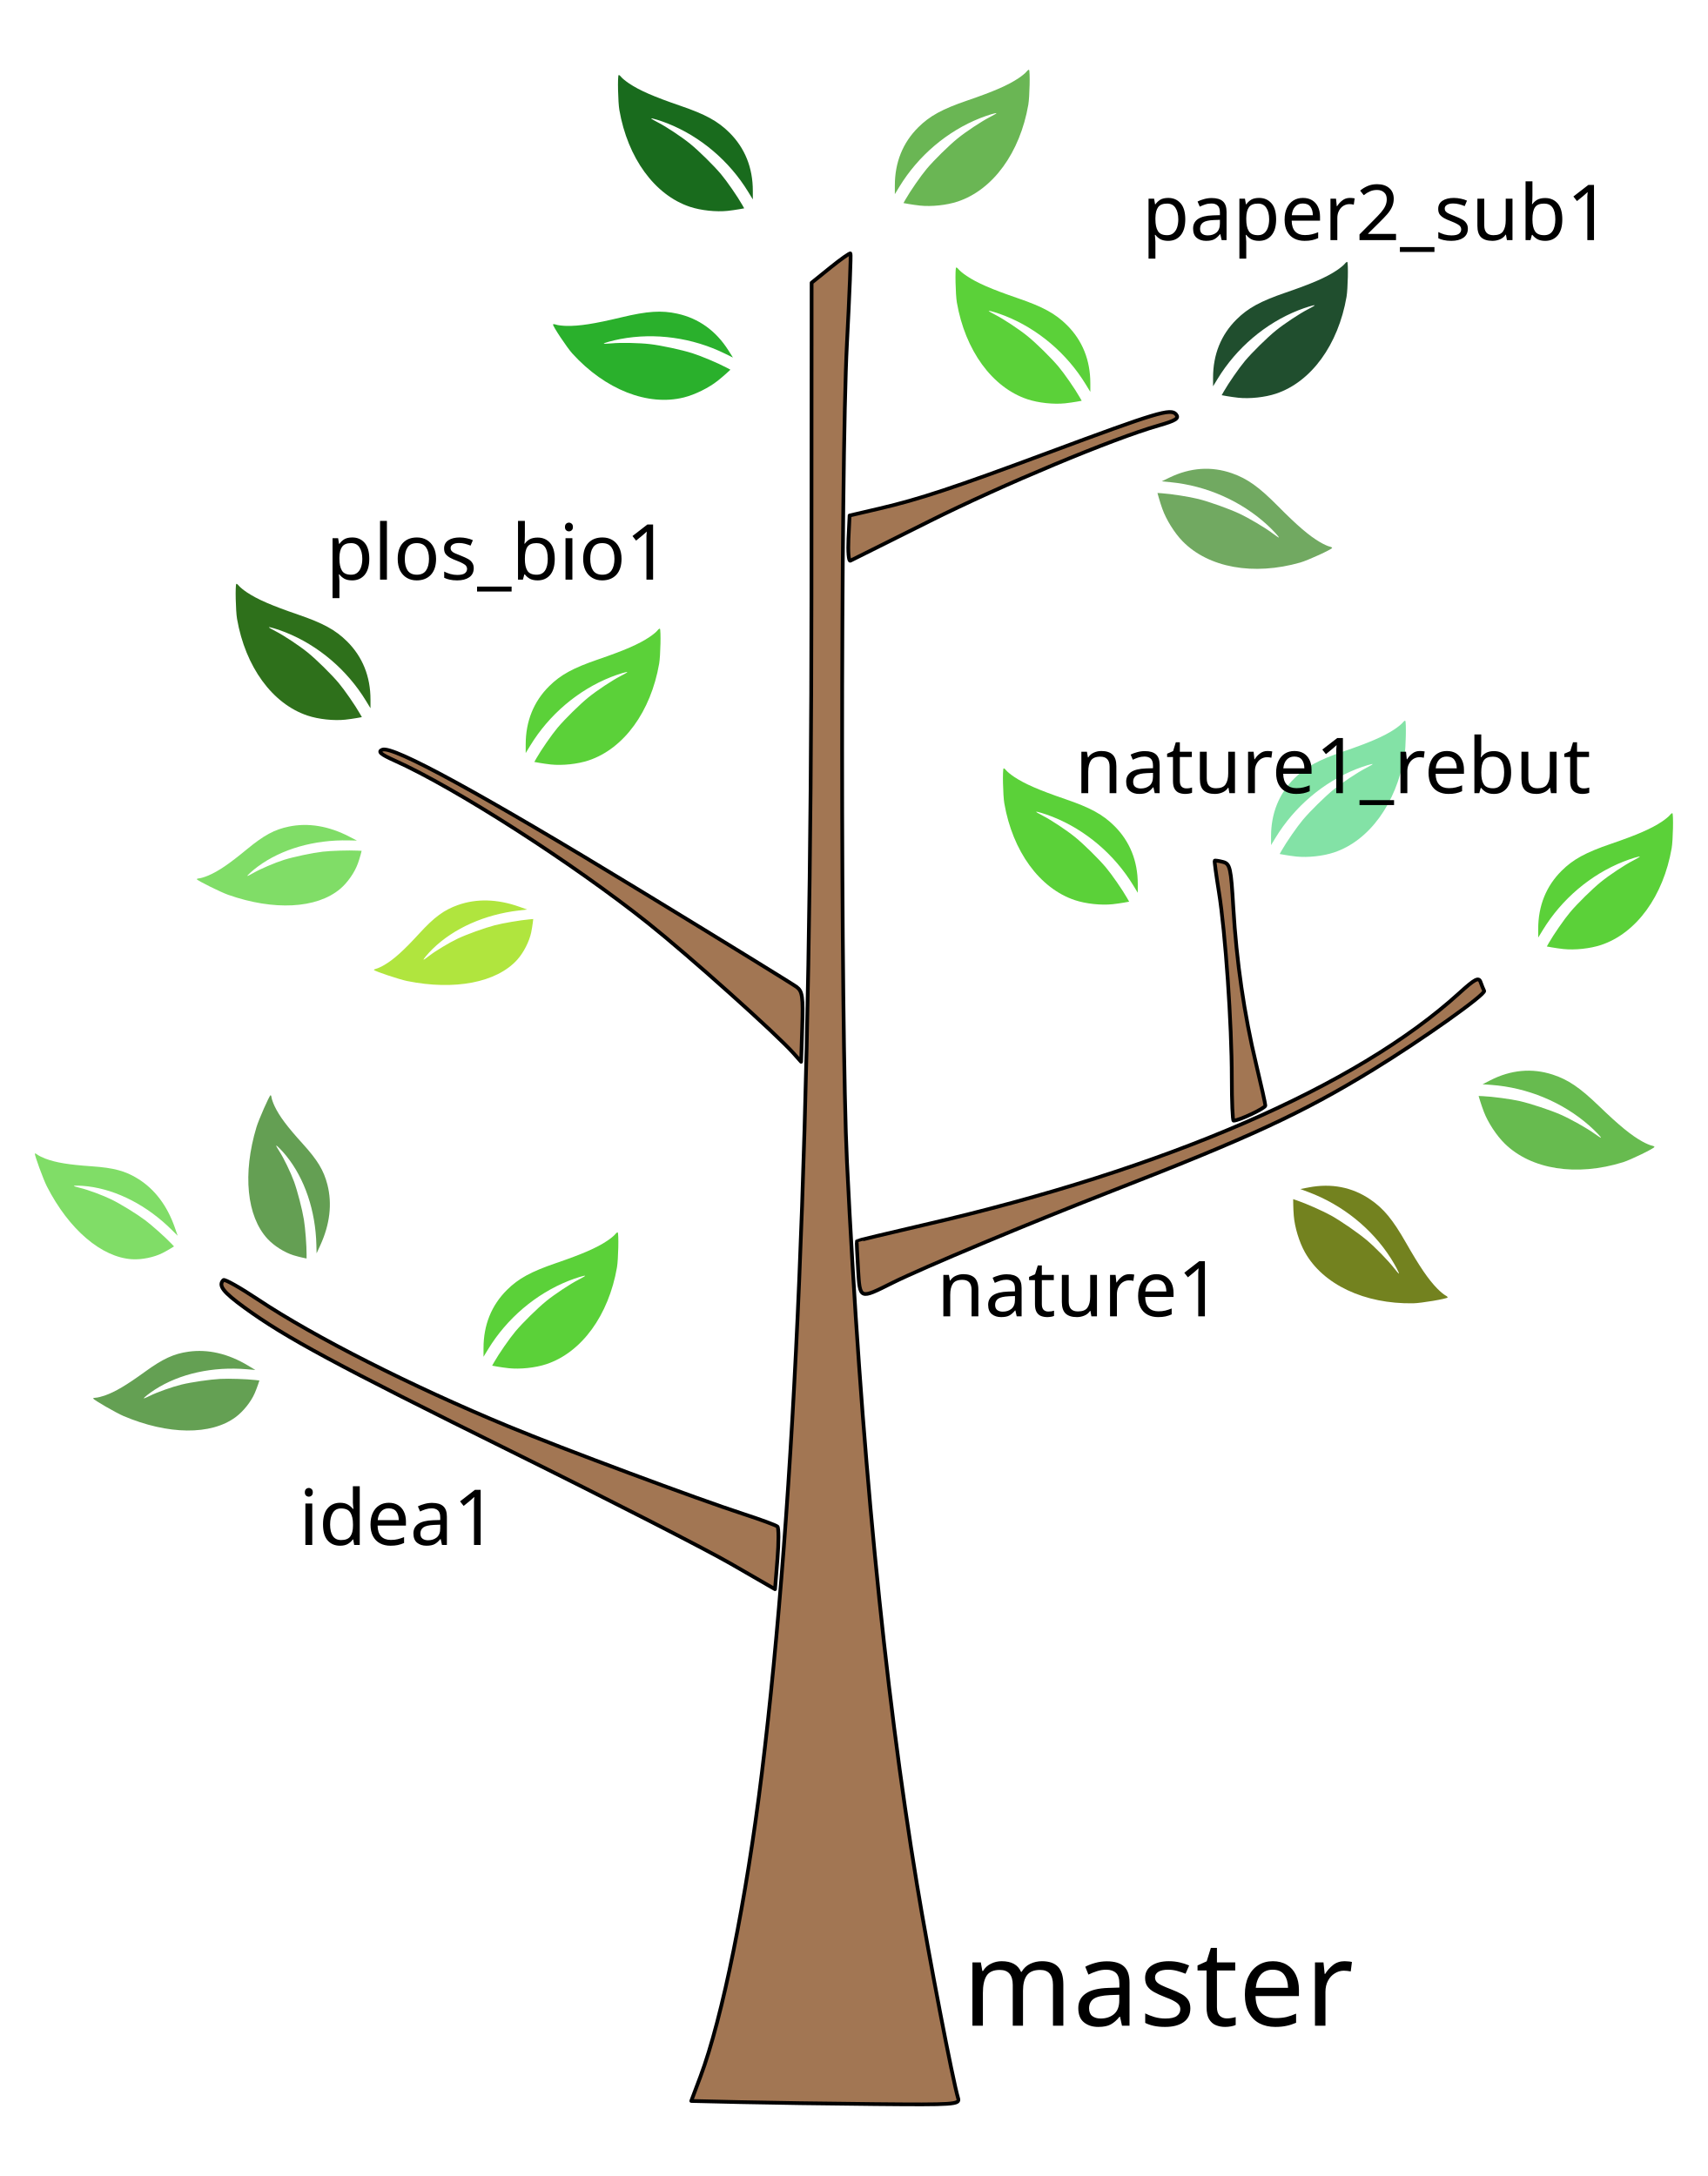
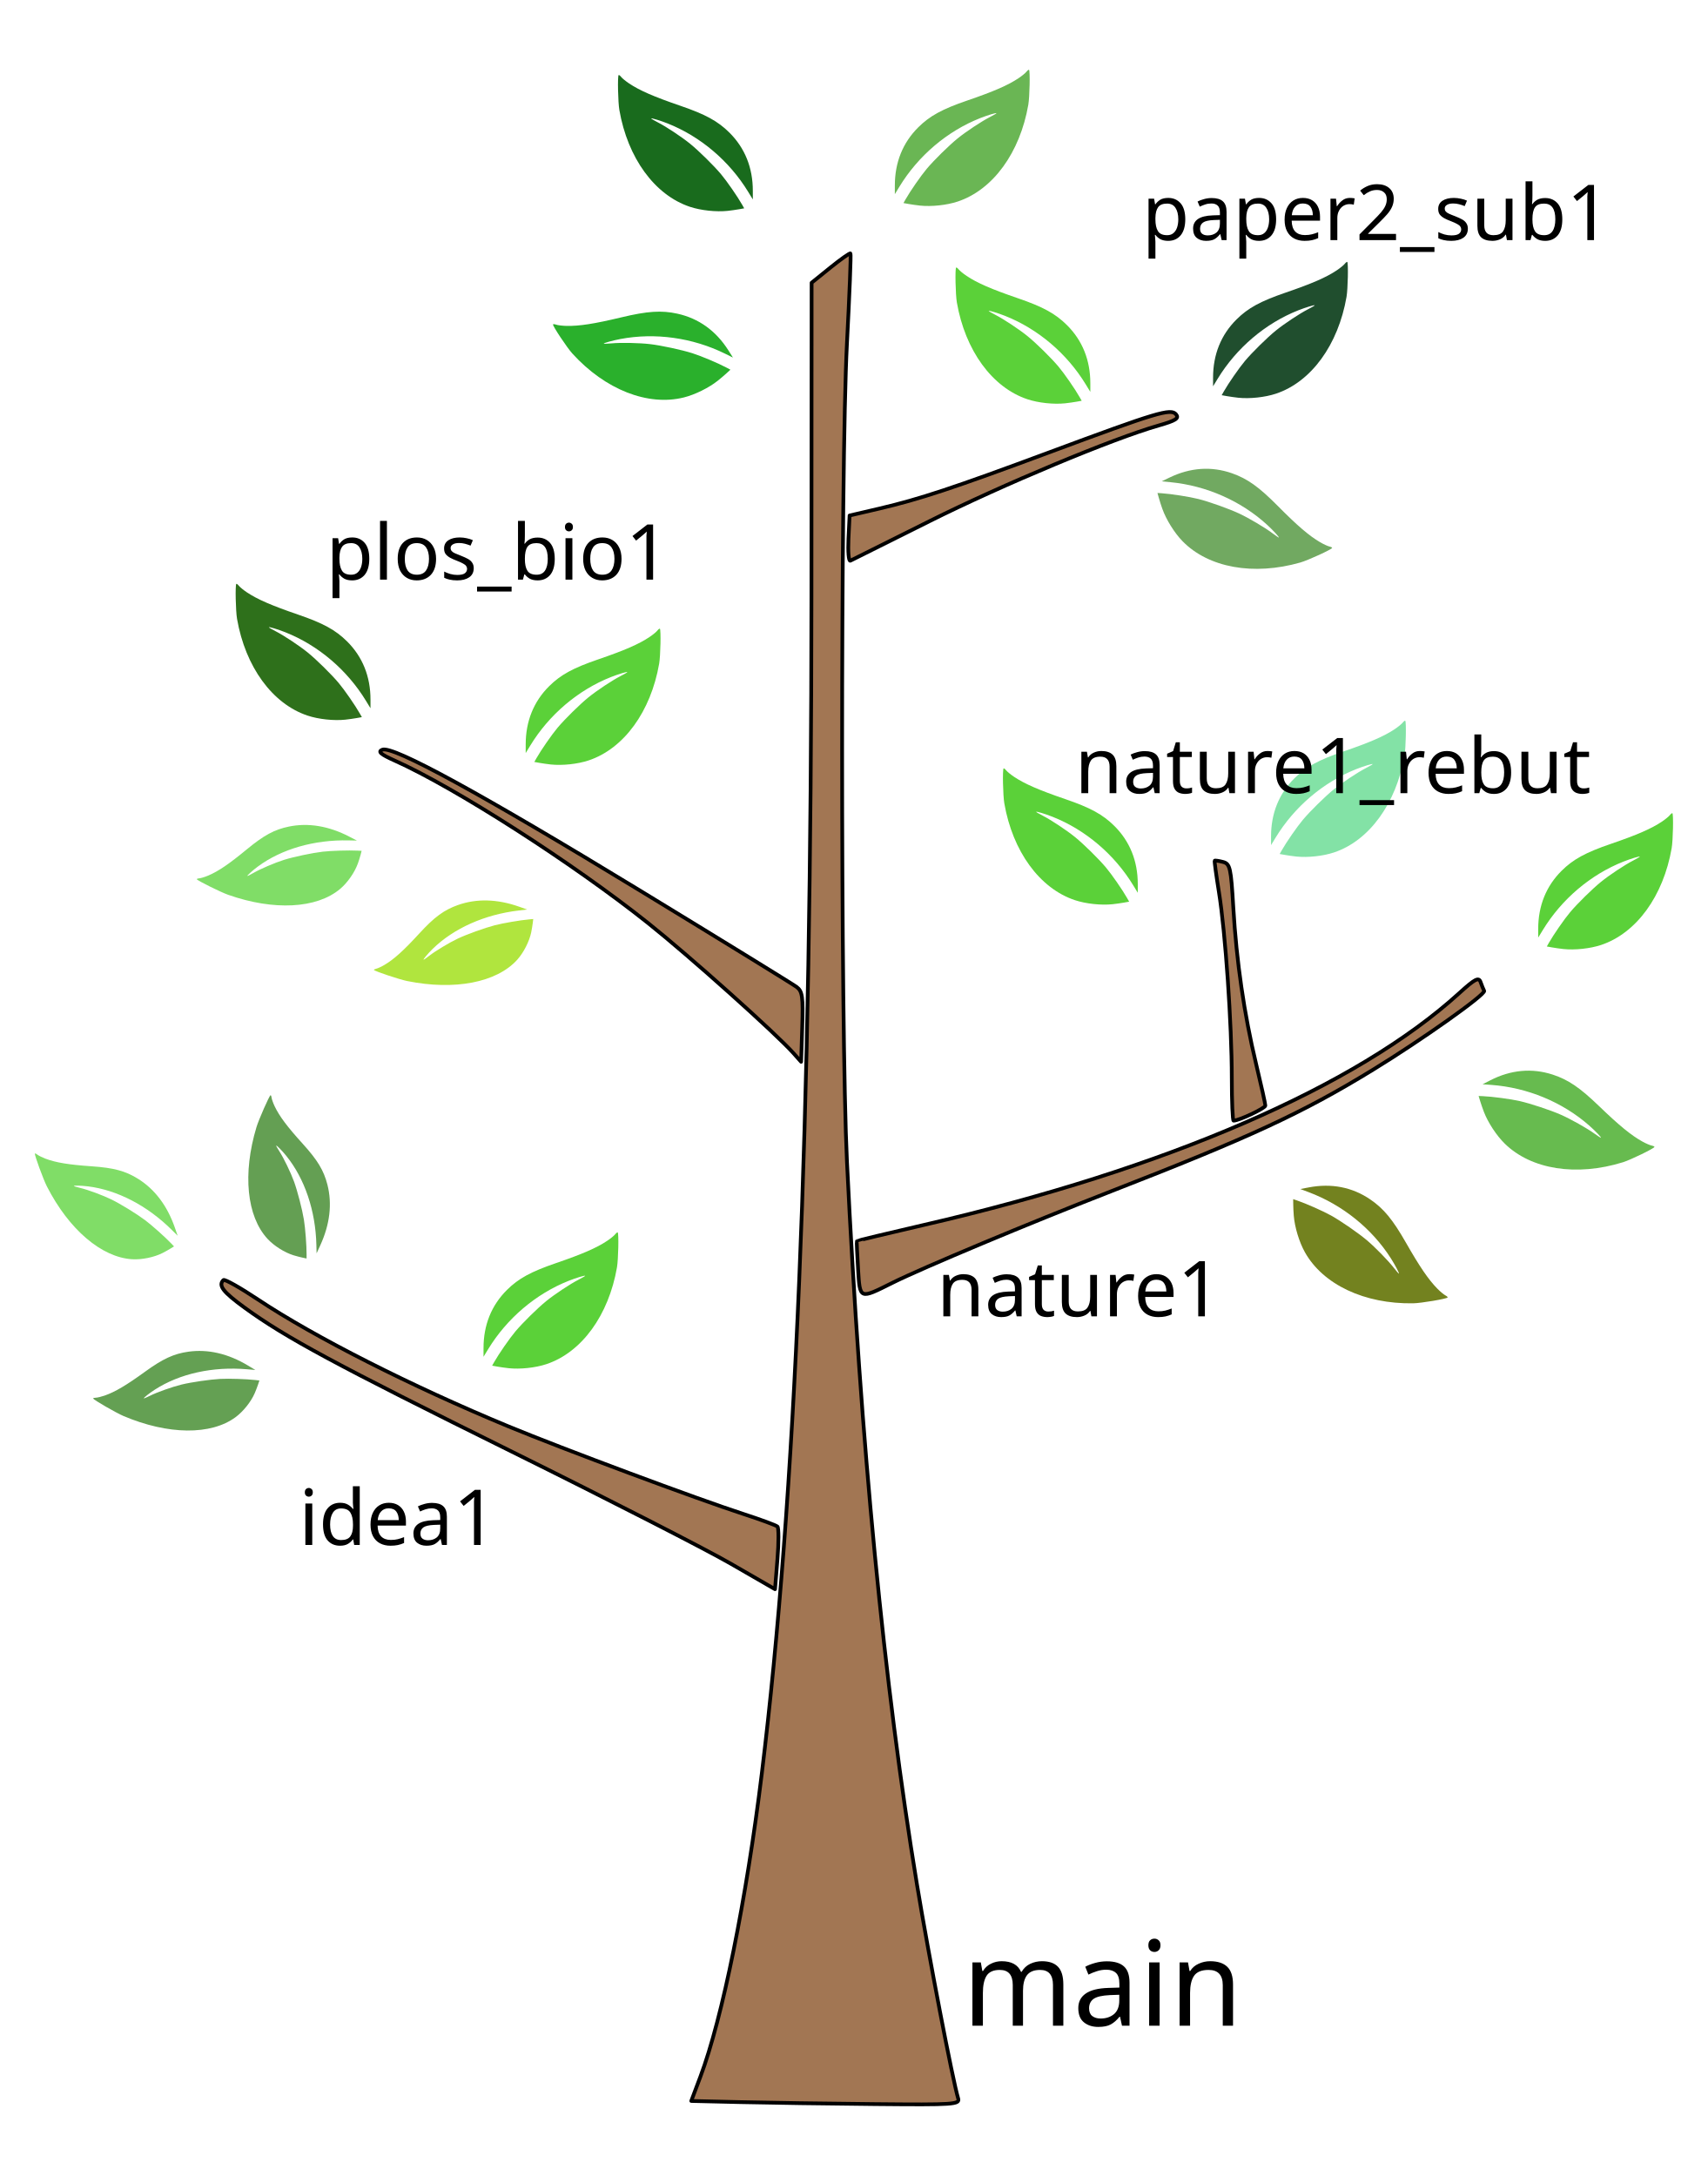
<svg xmlns="http://www.w3.org/2000/svg" width="244.831mm" height="311.981mm" viewBox="0 0 244.831 311.981" version="1.1" id="svg932">
  <defs id="defs926" />
  <g id="layer1" transform="translate(13.9644,5.114675)">
    <path style="opacity:0.993;fill:#844a1c;fill-opacity:0.758;stroke:#000000;stroke-width:0.535;stroke-linecap:square;stroke-linejoin:round;stroke-miterlimit:4;stroke-dasharray:none;stroke-dashoffset:0;stroke-opacity:1;paint-order:normal" d="m 92.2,296.274 -7.072,-0.166 1.311,-3.484 c 3.144,-8.352 6.594,-25.397 8.81,-43.525 4.834,-39.549 7.068,-92.558 7.108,-168.711 l 0.024,-44.965 2.703,-2.183 c 1.487,-1.2 2.777,-2.109 2.868,-2.018 0.091,0.091 -0.138,5.913 -0.507,12.938 -0.924,17.562 -0.922,98.313 0.003,117.275 1.976,40.514 5.325,75.086 10.046,103.701 1.677,10.164 5.117,28.03 5.892,30.602 0.263,0.874 -0.517,0.928 -11.915,0.819 -6.708,-0.064 -15.379,-0.191 -19.269,-0.283 z" id="path1544" />
    <path style="opacity:0.993;fill:#844a1c;fill-opacity:0.758;stroke:#000000;stroke-width:0.535;stroke-linecap:square;stroke-linejoin:round;stroke-miterlimit:4;stroke-dasharray:none;stroke-dashoffset:0;stroke-opacity:1;paint-order:normal" d="m 107.664,72.139 0.161,-3.342 4.276,-0.998 c 5.72,-1.335 10.661,-2.97 24.22,-8.014 15.577,-5.795 17.558,-6.39 18.303,-5.491 0.473,0.57 -0.035,0.893 -2.524,1.604 -6.53,1.865 -22.371,8.483 -32.843,13.722 -5.994,2.999 -11.091,5.545 -11.326,5.657 -0.235,0.113 -0.356,-1.299 -0.267,-3.138 z" id="path1546" />
    <path style="opacity:0.993;fill:#844a1c;fill-opacity:0.758;stroke:#000000;stroke-width:0.535;stroke-linecap:square;stroke-linejoin:round;stroke-miterlimit:4;stroke-dasharray:none;stroke-dashoffset:0;stroke-opacity:1;paint-order:normal" d="m 109.042,176.82 c -0.133,-2.141 -0.212,-3.94 -0.177,-3.999 0.035,-0.059 4.386,-1.105 9.668,-2.325 34.7,-8.014 61.946,-19.815 76.674,-33.21 2.263,-2.058 2.806,-2.342 3.068,-1.604 0.175,0.493 0.407,1.063 0.515,1.266 0.265,0.497 -8.93,7.02 -15.966,11.328 -10.099,6.183 -17.549,9.639 -37.582,17.435 -11.566,4.501 -27.032,10.977 -31.271,13.094 -4.763,2.379 -4.656,2.422 -4.93,-1.984 z" id="path1548" />
    <path style="opacity:0.993;fill:#844a1c;fill-opacity:0.758;stroke:#000000;stroke-width:0.535;stroke-linecap:square;stroke-linejoin:round;stroke-miterlimit:4;stroke-dasharray:none;stroke-dashoffset:0;stroke-opacity:1;paint-order:normal" d="m 162.615,149.45 c 0,-7.664 -0.915,-20.901 -1.843,-26.658 -0.389,-2.413 -0.664,-4.438 -0.612,-4.5 0.052,-0.062 0.592,0.017 1.199,0.176 1.007,0.263 1.136,0.833 1.471,6.527 0.458,7.761 1.553,15.279 3.272,22.451 0.728,3.037 1.323,5.717 1.323,5.956 0,0.367 -3.778,2.153 -4.554,2.153 -0.141,0 -0.256,-2.747 -0.256,-6.105 z" id="path1550" />
    <path style="opacity:0.993;fill:#844a1c;fill-opacity:0.758;stroke:#000000;stroke-width:0.535;stroke-linecap:square;stroke-linejoin:round;stroke-miterlimit:4;stroke-dasharray:none;stroke-dashoffset:0;stroke-opacity:1;paint-order:normal" d="m 99.807,145.916 c -2.517,-2.834 -14.937,-13.954 -20.847,-18.666 -10.807,-8.615 -27.666,-19.43 -36.349,-23.317 -2.02,-0.904 -2.452,-1.285 -1.768,-1.56 1.512,-0.607 14.155,6.308 37.048,20.263 11.76,7.169 21.815,13.359 22.344,13.755 0.829,0.621 0.94,1.413 0.802,5.724 l -0.161,5.003 z" id="path1552" />
    <path style="opacity:0.993;fill:#844a1c;fill-opacity:0.758;stroke:#000000;stroke-width:0.535;stroke-linecap:square;stroke-linejoin:round;stroke-miterlimit:4;stroke-dasharray:none;stroke-dashoffset:0;stroke-opacity:1;paint-order:normal" d="m 90.72,219.037 c -3.528,-2.033 -17.6,-9.234 -31.271,-16.001 -25.387,-12.566 -32.46,-16.378 -38.353,-20.667 -3.099,-2.256 -3.81,-3.182 -3.034,-3.957 0.169,-0.169 2.394,1.083 4.944,2.782 8.081,5.382 22.071,12.47 35.908,18.195 7.786,3.221 27.108,10.425 33.676,12.556 2.499,0.811 4.701,1.625 4.893,1.809 0.192,0.184 0.192,2.28 0,4.658 l -0.35,4.323 z" id="path1554" />
    <path style="opacity:0.993;fill:#38d170;fill-opacity:0.628;stroke:none;stroke-width:0.112;stroke-linecap:square;stroke-linejoin:round;stroke-miterlimit:4;stroke-dasharray:none;stroke-dashoffset:0;stroke-opacity:1;paint-order:normal" d="m 171.827,117.686 c -0.462,-0.05 -1.18,-0.151 -1.595,-0.226 l -0.755,-0.135 0.295,-0.521 c 0.661,-1.167 2.198,-3.387 3.039,-4.387 1.05,-1.249 3.184,-3.349 4.439,-4.366 1.2,-0.973 3.412,-2.438 4.59,-3.04 0.533,-0.272 0.968,-0.527 0.969,-0.568 5.9e-4,-0.098 -1.31,0.299 -2.353,0.712 -4.716,1.869 -8.856,5.386 -11.56,9.821 l -0.655,1.073 v -1.242 c 0,-3.309 1.138,-6.136 3.358,-8.34 1.653,-1.642 3.428,-2.613 7.039,-3.849 3.792,-1.299 5.821,-2.183 7.338,-3.197 0.473,-0.316 0.985,-0.735 1.138,-0.93 0.153,-0.195 0.317,-0.316 0.365,-0.268 0.166,0.166 0.088,3.89 -0.106,5.005 -1.195,6.883 -5.063,12.192 -10.111,13.877 -1.572,0.525 -3.776,0.761 -5.435,0.582 z" id="path894" />
    <path style="opacity:0.993;fill:#1f4d2d;fill-opacity:1;stroke:none;stroke-width:0.112;stroke-linecap:square;stroke-linejoin:round;stroke-miterlimit:4;stroke-dasharray:none;stroke-dashoffset:0;stroke-opacity:1;paint-order:normal" d="m 163.515,51.907 c -0.462,-0.05 -1.18,-0.151 -1.595,-0.226 l -0.755,-0.135 0.295,-0.521 c 0.661,-1.167 2.198,-3.387 3.039,-4.387 1.05,-1.249 3.184,-3.349 4.439,-4.366 1.2,-0.973 3.412,-2.438 4.59,-3.04 0.533,-0.272 0.968,-0.527 0.969,-0.568 5.9e-4,-0.098 -1.31,0.299 -2.353,0.712 -4.716,1.869 -8.856,5.386 -11.56,9.821 l -0.655,1.073 v -1.242 c 0,-3.309 1.138,-6.136 3.358,-8.34 1.653,-1.642 3.428,-2.613 7.039,-3.849 3.792,-1.299 5.821,-2.183 7.338,-3.197 0.473,-0.316 0.985,-0.735 1.138,-0.93 0.153,-0.195 0.317,-0.316 0.365,-0.268 0.166,0.166 0.088,3.89 -0.106,5.005 -1.195,6.883 -5.063,12.192 -10.111,13.877 -1.572,0.525 -3.776,0.761 -5.435,0.582 z" id="path894-5" />
    <path style="opacity:0.993;fill:#32801c;fill-opacity:0.758;stroke:none;stroke-width:0.101;stroke-linecap:square;stroke-linejoin:round;stroke-miterlimit:4;stroke-dasharray:none;stroke-dashoffset:0;stroke-opacity:1;paint-order:normal" d="m 28.115,174.86 c 0.359,0.11 0.926,0.26 1.26,0.332 l 0.608,0.131 0.002,-0.573 c 0.005,-1.282 -0.19,-3.816 -0.386,-5.008 -0.245,-1.488 -0.927,-4.113 -1.418,-5.46 -0.47,-1.288 -1.474,-3.363 -2.083,-4.306 -0.275,-0.426 -0.487,-0.805 -0.471,-0.842 0.04,-0.089 0.832,0.712 1.422,1.439 2.665,3.286 4.22,7.874 4.341,12.812 l 0.029,1.195 0.519,-1.128 c 1.384,-3.006 1.735,-5.956 1.035,-8.706 -0.521,-2.048 -1.413,-3.527 -3.535,-5.866 -2.228,-2.456 -3.342,-3.942 -4.026,-5.374 -0.213,-0.447 -0.412,-0.999 -0.443,-1.228 -0.03,-0.229 -0.1,-0.394 -0.154,-0.366 -0.191,0.095 -1.691,3.503 -2.016,4.582 -2.006,6.654 -1.4,12.778 1.585,16.008 0.93,1.006 2.442,1.962 3.729,2.358 z" id="path894-5-6" />
    <path style="opacity:0.993;fill:#2d6f1a;fill-opacity:1;stroke:none;stroke-width:0.112;stroke-linecap:square;stroke-linejoin:round;stroke-miterlimit:4;stroke-dasharray:none;stroke-dashoffset:0;stroke-opacity:1;paint-order:normal" d="m 35.56,98.064 c 0.462,-0.05 1.18,-0.151 1.595,-0.226 l 0.755,-0.135 -0.295,-0.521 c -0.661,-1.167 -2.198,-3.387 -3.039,-4.387 -1.05,-1.249 -3.184,-3.349 -4.439,-4.366 -1.2,-0.973 -3.412,-2.438 -4.59,-3.04 -0.533,-0.272 -0.968,-0.527 -0.969,-0.568 -5.8e-4,-0.098 1.31,0.299 2.353,0.712 4.716,1.869 8.856,5.386 11.56,9.821 l 0.655,1.073 v -1.242 c 0,-3.309 -1.138,-6.136 -3.358,-8.34 -1.653,-1.642 -3.428,-2.613 -7.039,-3.849 -3.792,-1.299 -5.821,-2.183 -7.338,-3.197 -0.473,-0.316 -0.985,-0.735 -1.138,-0.93 -0.153,-0.195 -0.317,-0.316 -0.365,-0.268 -0.166,0.166 -0.088,3.89 0.106,5.005 1.195,6.883 5.063,12.192 10.111,13.877 1.572,0.525 3.776,0.761 5.435,0.582 z" id="path894-2" />
    <path style="opacity:0.993;fill:#5ad138;fill-opacity:1;stroke:none;stroke-width:0.112;stroke-linecap:square;stroke-linejoin:round;stroke-miterlimit:4;stroke-dasharray:none;stroke-dashoffset:0;stroke-opacity:1;paint-order:normal" d="m 210.124,130.948 c -0.462,-0.05 -1.18,-0.151 -1.595,-0.226 l -0.755,-0.135 0.295,-0.521 c 0.661,-1.167 2.198,-3.387 3.039,-4.387 1.05,-1.249 3.184,-3.349 4.439,-4.366 1.2,-0.973 3.412,-2.438 4.59,-3.04 0.533,-0.272 0.968,-0.527 0.969,-0.568 5.8e-4,-0.098 -1.31,0.299 -2.353,0.712 -4.716,1.869 -8.856,5.386 -11.56,9.821 l -0.655,1.073 v -1.242 c 0,-3.309 1.138,-6.136 3.358,-8.34 1.653,-1.642 3.428,-2.613 7.039,-3.849 3.792,-1.299 5.821,-2.183 7.338,-3.197 0.473,-0.316 0.985,-0.735 1.138,-0.93 0.153,-0.195 0.317,-0.316 0.365,-0.268 0.166,0.166 0.088,3.89 -0.106,5.005 -1.195,6.883 -5.063,12.192 -10.111,13.877 -1.572,0.525 -3.776,0.761 -5.435,0.582 z" id="path894-9" />
    <path style="opacity:0.993;fill:#69b653;fill-opacity:1;stroke:none;stroke-width:0.112;stroke-linecap:square;stroke-linejoin:round;stroke-miterlimit:4;stroke-dasharray:none;stroke-dashoffset:0;stroke-opacity:1;paint-order:normal" d="m 117.898,24.359 c -0.462,-0.05 -1.18,-0.151 -1.595,-0.226 l -0.755,-0.135 0.295,-0.521 c 0.661,-1.167 2.198,-3.387 3.039,-4.387 1.05,-1.249 3.184,-3.349 4.439,-4.366 1.2,-0.973 3.412,-2.438 4.59,-3.04 0.533,-0.272 0.968,-0.527 0.969,-0.568 5.9e-4,-0.098 -1.31,0.299 -2.353,0.712 -4.716,1.869 -8.856,5.386 -11.56,9.821 l -0.655,1.073 v -1.242 c 0,-3.309 1.138,-6.136 3.358,-8.34 1.653,-1.642 3.428,-2.613 7.039,-3.849 3.792,-1.299 5.821,-2.183 7.338,-3.197 0.473,-0.316 0.985,-0.735 1.138,-0.93 0.153,-0.195 0.317,-0.316 0.365,-0.268 0.166,0.166 0.088,3.89 -0.106,5.005 -1.195,6.883 -5.063,12.192 -10.111,13.877 -1.572,0.525 -3.776,0.761 -5.435,0.582 z" id="path894-1" />
    <path style="opacity:0.993;fill:#66bb4e;fill-opacity:1;stroke:none;stroke-width:0.112;stroke-linecap:square;stroke-linejoin:round;stroke-miterlimit:4;stroke-dasharray:none;stroke-dashoffset:0;stroke-opacity:1;paint-order:normal" d="m 198.744,154.276 c -0.166,-0.434 -0.403,-1.119 -0.526,-1.523 l -0.224,-0.733 0.598,0.025 c 1.34,0.056 4.017,0.412 5.29,0.704 1.59,0.365 4.432,1.307 5.91,1.96 1.414,0.624 3.725,1.925 4.798,2.699 0.485,0.35 0.911,0.621 0.947,0.603 0.087,-0.044 -0.863,-1.029 -1.707,-1.769 -3.814,-3.345 -8.832,-5.426 -14.012,-5.81 l -1.254,-0.093 1.105,-0.566 c 2.945,-1.509 5.979,-1.785 8.954,-0.815 2.215,0.723 3.889,1.86 6.636,4.51 2.885,2.783 4.597,4.185 6.191,5.072 0.497,0.277 1.103,0.541 1.347,0.588 0.244,0.047 0.426,0.138 0.405,0.202 -0.072,0.224 -3.422,1.852 -4.503,2.188 -6.671,2.075 -13.159,1.054 -16.96,-2.671 -1.184,-1.16 -2.399,-3.014 -2.996,-4.572 z" id="path894-9-2" />
    <path style="opacity:0.993;fill:#72821e;fill-opacity:1;stroke:none;stroke-width:0.112;stroke-linecap:square;stroke-linejoin:round;stroke-miterlimit:4;stroke-dasharray:none;stroke-dashoffset:0;stroke-opacity:1;paint-order:normal" d="m 171.499,169.188 c -0.038,-0.463 -0.073,-1.187 -0.077,-1.609 l -0.009,-0.767 0.567,0.192 c 1.27,0.43 3.739,1.524 4.88,2.162 1.424,0.797 3.887,2.499 5.122,3.541 1.181,0.996 3.035,2.894 3.847,3.938 0.367,0.472 0.7,0.852 0.739,0.845 0.096,-0.018 -0.539,-1.23 -1.141,-2.177 -2.721,-4.282 -6.953,-7.688 -11.816,-9.512 l -1.177,-0.441 1.22,-0.233 c 3.251,-0.621 6.24,-0.034 8.822,1.733 1.923,1.316 3.21,2.877 5.102,6.192 1.988,3.481 3.237,5.308 4.517,6.607 0.399,0.405 0.907,0.83 1.127,0.943 0.221,0.114 0.37,0.252 0.332,0.308 -0.132,0.195 -3.804,0.816 -4.936,0.835 -6.985,0.118 -12.925,-2.685 -15.527,-7.327 -0.81,-1.446 -1.456,-3.566 -1.591,-5.229 z" id="path894-9-7" />
    <path style="opacity:0.993;fill:#58d336;fill-opacity:0.758;stroke:none;stroke-width:0.101;stroke-linecap:square;stroke-linejoin:round;stroke-miterlimit:4;stroke-dasharray:none;stroke-dashoffset:0;stroke-opacity:1;paint-order:normal" d="m 9.312,174.547 c 0.335,-0.169 0.848,-0.454 1.139,-0.634 l 0.529,-0.327 -0.395,-0.415 c -0.884,-0.929 -2.78,-2.621 -3.747,-3.345 -1.207,-0.904 -3.517,-2.325 -4.805,-2.956 -1.231,-0.604 -3.392,-1.405 -4.485,-1.663 -0.494,-0.117 -0.909,-0.243 -0.922,-0.281 -0.033,-0.092 1.094,-0.062 2.022,0.053 4.198,0.524 8.498,2.756 12.005,6.234 l 0.849,0.842 -0.407,-1.173 c -1.083,-3.127 -2.874,-5.498 -5.284,-6.996 -1.794,-1.116 -3.462,-1.565 -6.613,-1.783 -3.309,-0.228 -5.141,-0.529 -6.626,-1.088 -0.463,-0.174 -0.99,-0.435 -1.17,-0.579 -0.18,-0.144 -0.345,-0.215 -0.365,-0.157 -0.072,0.201 1.207,3.698 1.719,4.701 3.162,6.189 7.841,10.186 12.231,10.448 1.367,0.082 3.12,-0.276 4.323,-0.882 z" id="path894-5-6-3" />
    <path style="opacity:0.993;fill:#32811c;fill-opacity:0.758;stroke:none;stroke-width:0.101;stroke-linecap:square;stroke-linejoin:round;stroke-miterlimit:4;stroke-dasharray:none;stroke-dashoffset:0;stroke-opacity:1;paint-order:normal" d="m 22.557,194.618 c 0.149,-0.345 0.359,-0.892 0.467,-1.217 l 0.197,-0.59 -0.569,-0.065 c -1.274,-0.145 -3.814,-0.228 -5.02,-0.163 -1.506,0.081 -4.19,0.472 -5.582,0.814 -1.332,0.327 -3.504,1.098 -4.507,1.601 -0.454,0.227 -0.853,0.396 -0.888,0.376 -0.084,-0.05 0.799,-0.749 1.586,-1.256 3.557,-2.291 8.287,-3.336 13.209,-2.917 l 1.191,0.101 -1.064,-0.639 c -2.837,-1.704 -5.731,-2.375 -8.541,-1.979 -2.092,0.295 -3.66,1.02 -6.217,2.874 -2.685,1.947 -4.284,2.892 -5.781,3.415 -0.467,0.163 -1.038,0.301 -1.269,0.306 -0.231,0.005 -0.402,0.056 -0.381,0.114 0.074,0.201 3.298,2.063 4.334,2.504 6.395,2.72 12.549,2.786 16.085,0.171 1.101,-0.814 2.217,-2.213 2.751,-3.45 z" id="path894-5-6-6" />
    <path style="opacity:0.993;fill:#58d336;fill-opacity:0.758;stroke:none;stroke-width:0.101;stroke-linecap:square;stroke-linejoin:round;stroke-miterlimit:4;stroke-dasharray:none;stroke-dashoffset:0;stroke-opacity:1;paint-order:normal" d="m 37.328,118.717 c 0.127,-0.353 0.302,-0.913 0.39,-1.244 l 0.159,-0.601 -0.572,-0.029 c -1.281,-0.065 -3.821,0.013 -5.02,0.153 -1.498,0.176 -4.152,0.735 -5.52,1.164 -1.309,0.41 -3.427,1.316 -4.398,1.881 -0.439,0.255 -0.827,0.449 -0.863,0.431 -0.087,-0.044 0.75,-0.798 1.503,-1.353 3.406,-2.51 8.061,-3.851 12.999,-3.743 l 1.195,0.026 -1.103,-0.571 c -2.939,-1.522 -5.869,-2.009 -8.649,-1.437 -2.07,0.426 -3.589,1.248 -6.024,3.259 -2.557,2.112 -4.093,3.155 -5.555,3.772 -0.456,0.192 -1.017,0.366 -1.247,0.385 -0.23,0.019 -0.398,0.081 -0.373,0.137 0.086,0.196 3.421,1.852 4.483,2.226 6.554,2.312 12.699,1.99 16.064,-0.842 1.048,-0.882 2.073,-2.348 2.528,-3.616 z" id="path894-5-6-7" />
    <path style="opacity:0.993;fill:#b0e53d;fill-opacity:1;stroke:none;stroke-width:0.101;stroke-linecap:square;stroke-linejoin:round;stroke-miterlimit:4;stroke-dasharray:none;stroke-dashoffset:0;stroke-opacity:1;paint-order:normal" d="m 62.186,128.552 c 0.077,-0.367 0.173,-0.946 0.214,-1.286 l 0.075,-0.618 -0.57,0.051 c -1.277,0.113 -3.783,0.541 -4.951,0.846 -1.459,0.381 -4.01,1.302 -5.306,1.916 -1.239,0.587 -3.213,1.778 -4.095,2.471 -0.399,0.314 -0.757,0.559 -0.795,0.546 -0.092,-0.032 0.633,-0.894 1.302,-1.548 3.026,-2.957 7.451,-4.929 12.357,-5.505 l 1.188,-0.139 -1.171,-0.413 c -3.121,-1.101 -6.091,-1.178 -8.764,-0.227 -1.991,0.708 -3.382,1.732 -5.515,4.061 -2.24,2.446 -3.617,3.691 -4.98,4.504 -0.425,0.254 -0.957,0.503 -1.182,0.554 -0.225,0.051 -0.383,0.135 -0.351,0.188 0.112,0.182 3.645,1.361 4.748,1.585 6.811,1.384 12.853,0.215 15.793,-3.055 0.916,-1.018 1.728,-2.612 2.004,-3.931 z" id="path894-5-6-5" />
    <path style="opacity:0.993;fill:#70a960;fill-opacity:1;stroke:none;stroke-width:0.112;stroke-linecap:square;stroke-linejoin:round;stroke-miterlimit:4;stroke-dasharray:none;stroke-dashoffset:0;stroke-opacity:1;paint-order:normal" d="m 152.656,67.837 c -0.157,-0.438 -0.378,-1.128 -0.491,-1.534 l -0.207,-0.738 0.598,0.039 c 1.338,0.086 4.006,0.504 5.273,0.824 1.582,0.401 4.401,1.408 5.864,2.094 1.399,0.656 3.68,2.009 4.735,2.807 0.477,0.361 0.897,0.642 0.933,0.625 0.088,-0.042 -0.84,-1.049 -1.666,-1.808 -3.737,-3.431 -8.706,-5.626 -13.875,-6.128 l -1.251,-0.122 1.118,-0.541 c 2.979,-1.441 6.019,-1.648 8.97,-0.61 2.198,0.773 3.845,1.948 6.531,4.66 2.821,2.848 4.501,4.289 6.074,5.212 0.491,0.288 1.091,0.566 1.333,0.619 0.242,0.053 0.423,0.148 0.4,0.212 -0.077,0.222 -3.463,1.773 -4.551,2.085 -6.716,1.923 -13.18,0.753 -16.895,-3.057 -1.157,-1.187 -2.329,-3.068 -2.891,-4.639 z" id="path894-5-62" />
    <path style="opacity:0.993;fill:#186a1c;fill-opacity:1;stroke:none;stroke-width:0.112;stroke-linecap:square;stroke-linejoin:round;stroke-miterlimit:4;stroke-dasharray:none;stroke-dashoffset:0;stroke-opacity:1;paint-order:normal" d="m 90.367,25.115 c 0.462,-0.05 1.18,-0.151 1.595,-0.226 l 0.755,-0.135 -0.295,-0.521 c -0.661,-1.167 -2.198,-3.387 -3.039,-4.387 -1.05,-1.249 -3.184,-3.349 -4.439,-4.366 -1.2,-0.973 -3.412,-2.438 -4.59,-3.04 -0.533,-0.272 -0.968,-0.527 -0.969,-0.568 -5.8e-4,-0.098 1.31,0.299 2.353,0.712 4.716,1.869 8.856,5.386 11.56,9.821 l 0.655,1.073 v -1.242 c 0,-3.309 -1.138,-6.136 -3.358,-8.34 -1.653,-1.642 -3.428,-2.613 -7.039,-3.849 -3.792,-1.299 -5.821,-2.183 -7.338,-3.197 -0.473,-0.316 -0.985,-0.735 -1.138,-0.93 -0.153,-0.195 -0.317,-0.316 -0.365,-0.268 -0.166,0.166 -0.088,3.89 0.106,5.005 1.195,6.883 5.063,12.192 10.111,13.877 1.572,0.525 3.776,0.761 5.435,0.582 z" id="path894-2-9" />
    <path style="opacity:0.993;fill:#29b02b;fill-opacity:1;stroke:none;stroke-width:0.112;stroke-linecap:square;stroke-linejoin:round;stroke-miterlimit:4;stroke-dasharray:none;stroke-dashoffset:0;stroke-opacity:1;paint-order:normal" d="m 88.952,49.452 c 0.364,-0.29 0.915,-0.76 1.226,-1.045 l 0.565,-0.518 -0.528,-0.282 c -1.183,-0.631 -3.671,-1.682 -4.916,-2.076 -1.556,-0.492 -4.482,-1.122 -6.087,-1.309 -1.535,-0.179 -4.187,-0.231 -5.504,-0.108 -0.595,0.056 -1.1,0.073 -1.122,0.04 -0.053,-0.082 1.266,-0.449 2.368,-0.659 4.984,-0.948 10.364,-0.197 15.023,2.099 l 1.128,0.556 -0.665,-1.048 c -1.773,-2.794 -4.248,-4.571 -7.303,-5.244 -2.275,-0.501 -4.295,-0.369 -8.006,0.521 -3.898,0.935 -6.085,1.275 -7.909,1.231 -0.569,-0.014 -1.225,-0.093 -1.459,-0.176 -0.234,-0.083 -0.437,-0.097 -0.452,-0.031 -0.051,0.23 2.01,3.331 2.771,4.169 4.696,5.172 10.806,7.582 15.971,6.3 1.609,-0.399 3.596,-1.381 4.901,-2.421 z" id="path894-2-1" />
    <path style="opacity:0.993;fill:#5ad138;fill-opacity:1;stroke:none;stroke-width:0.112;stroke-linecap:square;stroke-linejoin:round;stroke-miterlimit:4;stroke-dasharray:none;stroke-dashoffset:0;stroke-opacity:1;paint-order:normal" d="m 58.934,191.047 c -0.462,-0.05 -1.18,-0.151 -1.595,-0.226 l -0.755,-0.135 0.295,-0.521 c 0.661,-1.167 2.198,-3.387 3.039,-4.387 1.05,-1.249 3.184,-3.349 4.439,-4.366 1.2,-0.973 3.412,-2.438 4.59,-3.04 0.533,-0.272 0.968,-0.527 0.969,-0.568 5.82e-4,-0.098 -1.31,0.299 -2.353,0.712 -4.716,1.869 -8.856,5.386 -11.56,9.821 l -0.655,1.073 v -1.242 c 0,-3.309 1.138,-6.136 3.358,-8.34 1.653,-1.642 3.428,-2.613 7.039,-3.849 3.792,-1.299 5.821,-2.183 7.338,-3.197 0.473,-0.316 0.985,-0.735 1.138,-0.93 0.153,-0.195 0.317,-0.316 0.365,-0.268 0.166,0.166 0.088,3.89 -0.106,5.005 -1.195,6.883 -5.063,12.192 -10.111,13.877 -1.572,0.525 -3.776,0.761 -5.435,0.582 z" id="path894-9-70" />
    <path style="opacity:0.993;fill:#5ad138;fill-opacity:1;stroke:none;stroke-width:0.112;stroke-linecap:square;stroke-linejoin:round;stroke-miterlimit:4;stroke-dasharray:none;stroke-dashoffset:0;stroke-opacity:1;paint-order:normal" d="m 64.981,104.49 c -0.462,-0.05 -1.18,-0.151 -1.595,-0.226 l -0.755,-0.135 0.295,-0.521 c 0.661,-1.167 2.198,-3.387 3.039,-4.387 1.05,-1.249 3.184,-3.349 4.439,-4.366 1.2,-0.973 3.412,-2.438 4.59,-3.04 0.533,-0.272 0.968,-0.527 0.969,-0.568 5.82e-4,-0.098 -1.31,0.299 -2.353,0.712 -4.716,1.869 -8.856,5.386 -11.56,9.821 l -0.655,1.073 v -1.242 c 0,-3.309 1.138,-6.136 3.358,-8.34 1.653,-1.642 3.428,-2.613 7.039,-3.849 3.792,-1.299 5.821,-2.183 7.338,-3.197 0.473,-0.316 0.985,-0.735 1.138,-0.93 0.153,-0.195 0.317,-0.316 0.365,-0.268 0.166,0.166 0.088,3.89 -0.106,5.005 -1.195,6.883 -5.063,12.192 -10.111,13.877 -1.572,0.525 -3.776,0.761 -5.435,0.582 z" id="path894-9-70-9" />
    <path style="opacity:0.993;fill:#5ad138;fill-opacity:1;stroke:none;stroke-width:0.112;stroke-linecap:square;stroke-linejoin:round;stroke-miterlimit:4;stroke-dasharray:none;stroke-dashoffset:0;stroke-opacity:1;paint-order:normal" d="m 138.748,52.707 c 0.462,-0.05 1.18,-0.151 1.595,-0.226 l 0.755,-0.135 -0.295,-0.521 c -0.661,-1.167 -2.198,-3.387 -3.039,-4.387 -1.05,-1.249 -3.184,-3.349 -4.439,-4.366 -1.2,-0.973 -3.412,-2.438 -4.59,-3.04 -0.533,-0.272 -0.968,-0.527 -0.969,-0.568 -5.8e-4,-0.098 1.31,0.299 2.353,0.712 4.716,1.869 8.856,5.386 11.56,9.821 l 0.655,1.073 v -1.242 c 0,-3.309 -1.138,-6.136 -3.358,-8.34 -1.653,-1.642 -3.428,-2.613 -7.039,-3.849 -3.792,-1.299 -5.821,-2.183 -7.338,-3.197 -0.473,-0.316 -0.985,-0.735 -1.138,-0.93 -0.153,-0.195 -0.317,-0.316 -0.365,-0.268 -0.166,0.166 -0.088,3.89 0.106,5.005 1.195,6.883 5.063,12.192 10.111,13.877 1.572,0.525 3.776,0.761 5.435,0.582 z" id="path894-2-3" />
    <path style="opacity:0.993;fill:#5ad138;fill-opacity:1;stroke:none;stroke-width:0.112;stroke-linecap:square;stroke-linejoin:round;stroke-miterlimit:4;stroke-dasharray:none;stroke-dashoffset:0;stroke-opacity:1;paint-order:normal" d="m 145.551,124.523 c 0.462,-0.05 1.18,-0.151 1.595,-0.226 l 0.755,-0.135 -0.295,-0.521 c -0.661,-1.167 -2.198,-3.387 -3.039,-4.387 -1.05,-1.249 -3.184,-3.349 -4.439,-4.366 -1.2,-0.973 -3.412,-2.438 -4.59,-3.04 -0.533,-0.272 -0.968,-0.527 -0.969,-0.568 -5.8e-4,-0.098 1.31,0.299 2.353,0.712 4.716,1.869 8.856,5.386 11.56,9.821 l 0.655,1.073 v -1.242 c 0,-3.309 -1.138,-6.136 -3.358,-8.34 -1.653,-1.642 -3.428,-2.613 -7.039,-3.849 -3.792,-1.299 -5.821,-2.183 -7.338,-3.197 -0.473,-0.316 -0.985,-0.735 -1.138,-0.93 -0.153,-0.195 -0.317,-0.316 -0.365,-0.268 -0.166,0.166 -0.088,3.89 0.106,5.005 1.195,6.883 5.063,12.192 10.111,13.877 1.572,0.525 3.776,0.761 5.435,0.582 z" id="path894-2-6" />
    <text xml:space="preserve" style="font-style:normal;font-variant:normal;font-weight:normal;font-stretch:normal;font-size:16.933px;line-height:1.25;font-family:sans-serif;-inkscape-font-specification:sans-serif;font-variant-ligatures:normal;font-variant-caps:normal;font-variant-numeric:normal;font-feature-settings:normal;text-align:start;letter-spacing:0px;word-spacing:0px;writing-mode:lr-tb;text-anchor:start;fill:#000000;fill-opacity:1;stroke:none;stroke-width:0.265" x="123.997" y="285.321" id="text1664">
-       <tspan id="tspan1662" x="123.997" y="285.321" style="stroke-width:0.265">master</tspan>
+       <tspan id="tspan1662" x="123.997" y="285.321" style="stroke-width:0.265">main</tspan>
    </text>
    <text xml:space="preserve" style="font-style:normal;font-variant:normal;font-weight:normal;font-stretch:normal;font-size:11.073px;line-height:1.25;font-family:sans-serif;-inkscape-font-specification:sans-serif;font-variant-ligatures:normal;font-variant-caps:normal;font-variant-numeric:normal;font-feature-settings:normal;text-align:start;letter-spacing:0px;word-spacing:0px;writing-mode:lr-tb;text-anchor:start;fill:#000000;fill-opacity:1;stroke:none;stroke-width:0.173" x="28.875" y="216.39" id="text1664-6">
      <tspan id="tspan1662-2" x="28.875" y="216.39" style="stroke-width:0.173">idea1</tspan>
    </text>
    <text xml:space="preserve" style="font-style:normal;font-variant:normal;font-weight:normal;font-stretch:normal;font-size:11.073px;line-height:1.25;font-family:sans-serif;-inkscape-font-specification:sans-serif;font-variant-ligatures:normal;font-variant-caps:normal;font-variant-numeric:normal;font-feature-settings:normal;text-align:start;letter-spacing:0px;word-spacing:0px;writing-mode:lr-tb;text-anchor:start;fill:#000000;fill-opacity:1;stroke:none;stroke-width:0.173" x="120.33" y="183.616" id="text1664-6-9">
      <tspan id="tspan1662-2-7" x="120.33" y="183.616" style="stroke-width:0.173">nature1</tspan>
    </text>
    <text xml:space="preserve" style="font-style:normal;font-variant:normal;font-weight:normal;font-stretch:normal;font-size:11.073px;line-height:1.25;font-family:sans-serif;-inkscape-font-specification:sans-serif;font-variant-ligatures:normal;font-variant-caps:normal;font-variant-numeric:normal;font-feature-settings:normal;text-align:start;letter-spacing:0px;word-spacing:0px;writing-mode:lr-tb;text-anchor:start;fill:#000000;fill-opacity:1;stroke:none;stroke-width:0.173" x="140.114" y="108.606" id="text1664-6-9-3">
      <tspan id="tspan1662-2-7-6" x="140.114" y="108.606" style="stroke-width:0.173">nature1_rebut</tspan>
    </text>
    <text xml:space="preserve" style="font-style:normal;font-variant:normal;font-weight:normal;font-stretch:normal;font-size:11.073px;line-height:1.25;font-family:sans-serif;-inkscape-font-specification:sans-serif;font-variant-ligatures:normal;font-variant-caps:normal;font-variant-numeric:normal;font-feature-settings:normal;text-align:start;letter-spacing:0px;word-spacing:0px;writing-mode:lr-tb;text-anchor:start;fill:#000000;fill-opacity:1;stroke:none;stroke-width:0.173" x="32.769" y="77.99" id="text1664-6-9-1">
      <tspan id="tspan1662-2-7-2" x="32.769" y="77.99" style="stroke-width:0.173">plos_bio1</tspan>
    </text>
    <text xml:space="preserve" style="font-style:normal;font-variant:normal;font-weight:normal;font-stretch:normal;font-size:11.073px;line-height:1.25;font-family:sans-serif;-inkscape-font-specification:sans-serif;font-variant-ligatures:normal;font-variant-caps:normal;font-variant-numeric:normal;font-feature-settings:normal;text-align:start;letter-spacing:0px;word-spacing:0px;writing-mode:lr-tb;text-anchor:start;fill:#000000;fill-opacity:1;stroke:none;stroke-width:0.173" x="149.742" y="29.308" id="text1664-6-9-1-9">
      <tspan id="tspan1662-2-7-2-3" x="149.742" y="29.308" style="stroke-width:0.173">paper2_sub1</tspan>
    </text>
  </g>
</svg>
